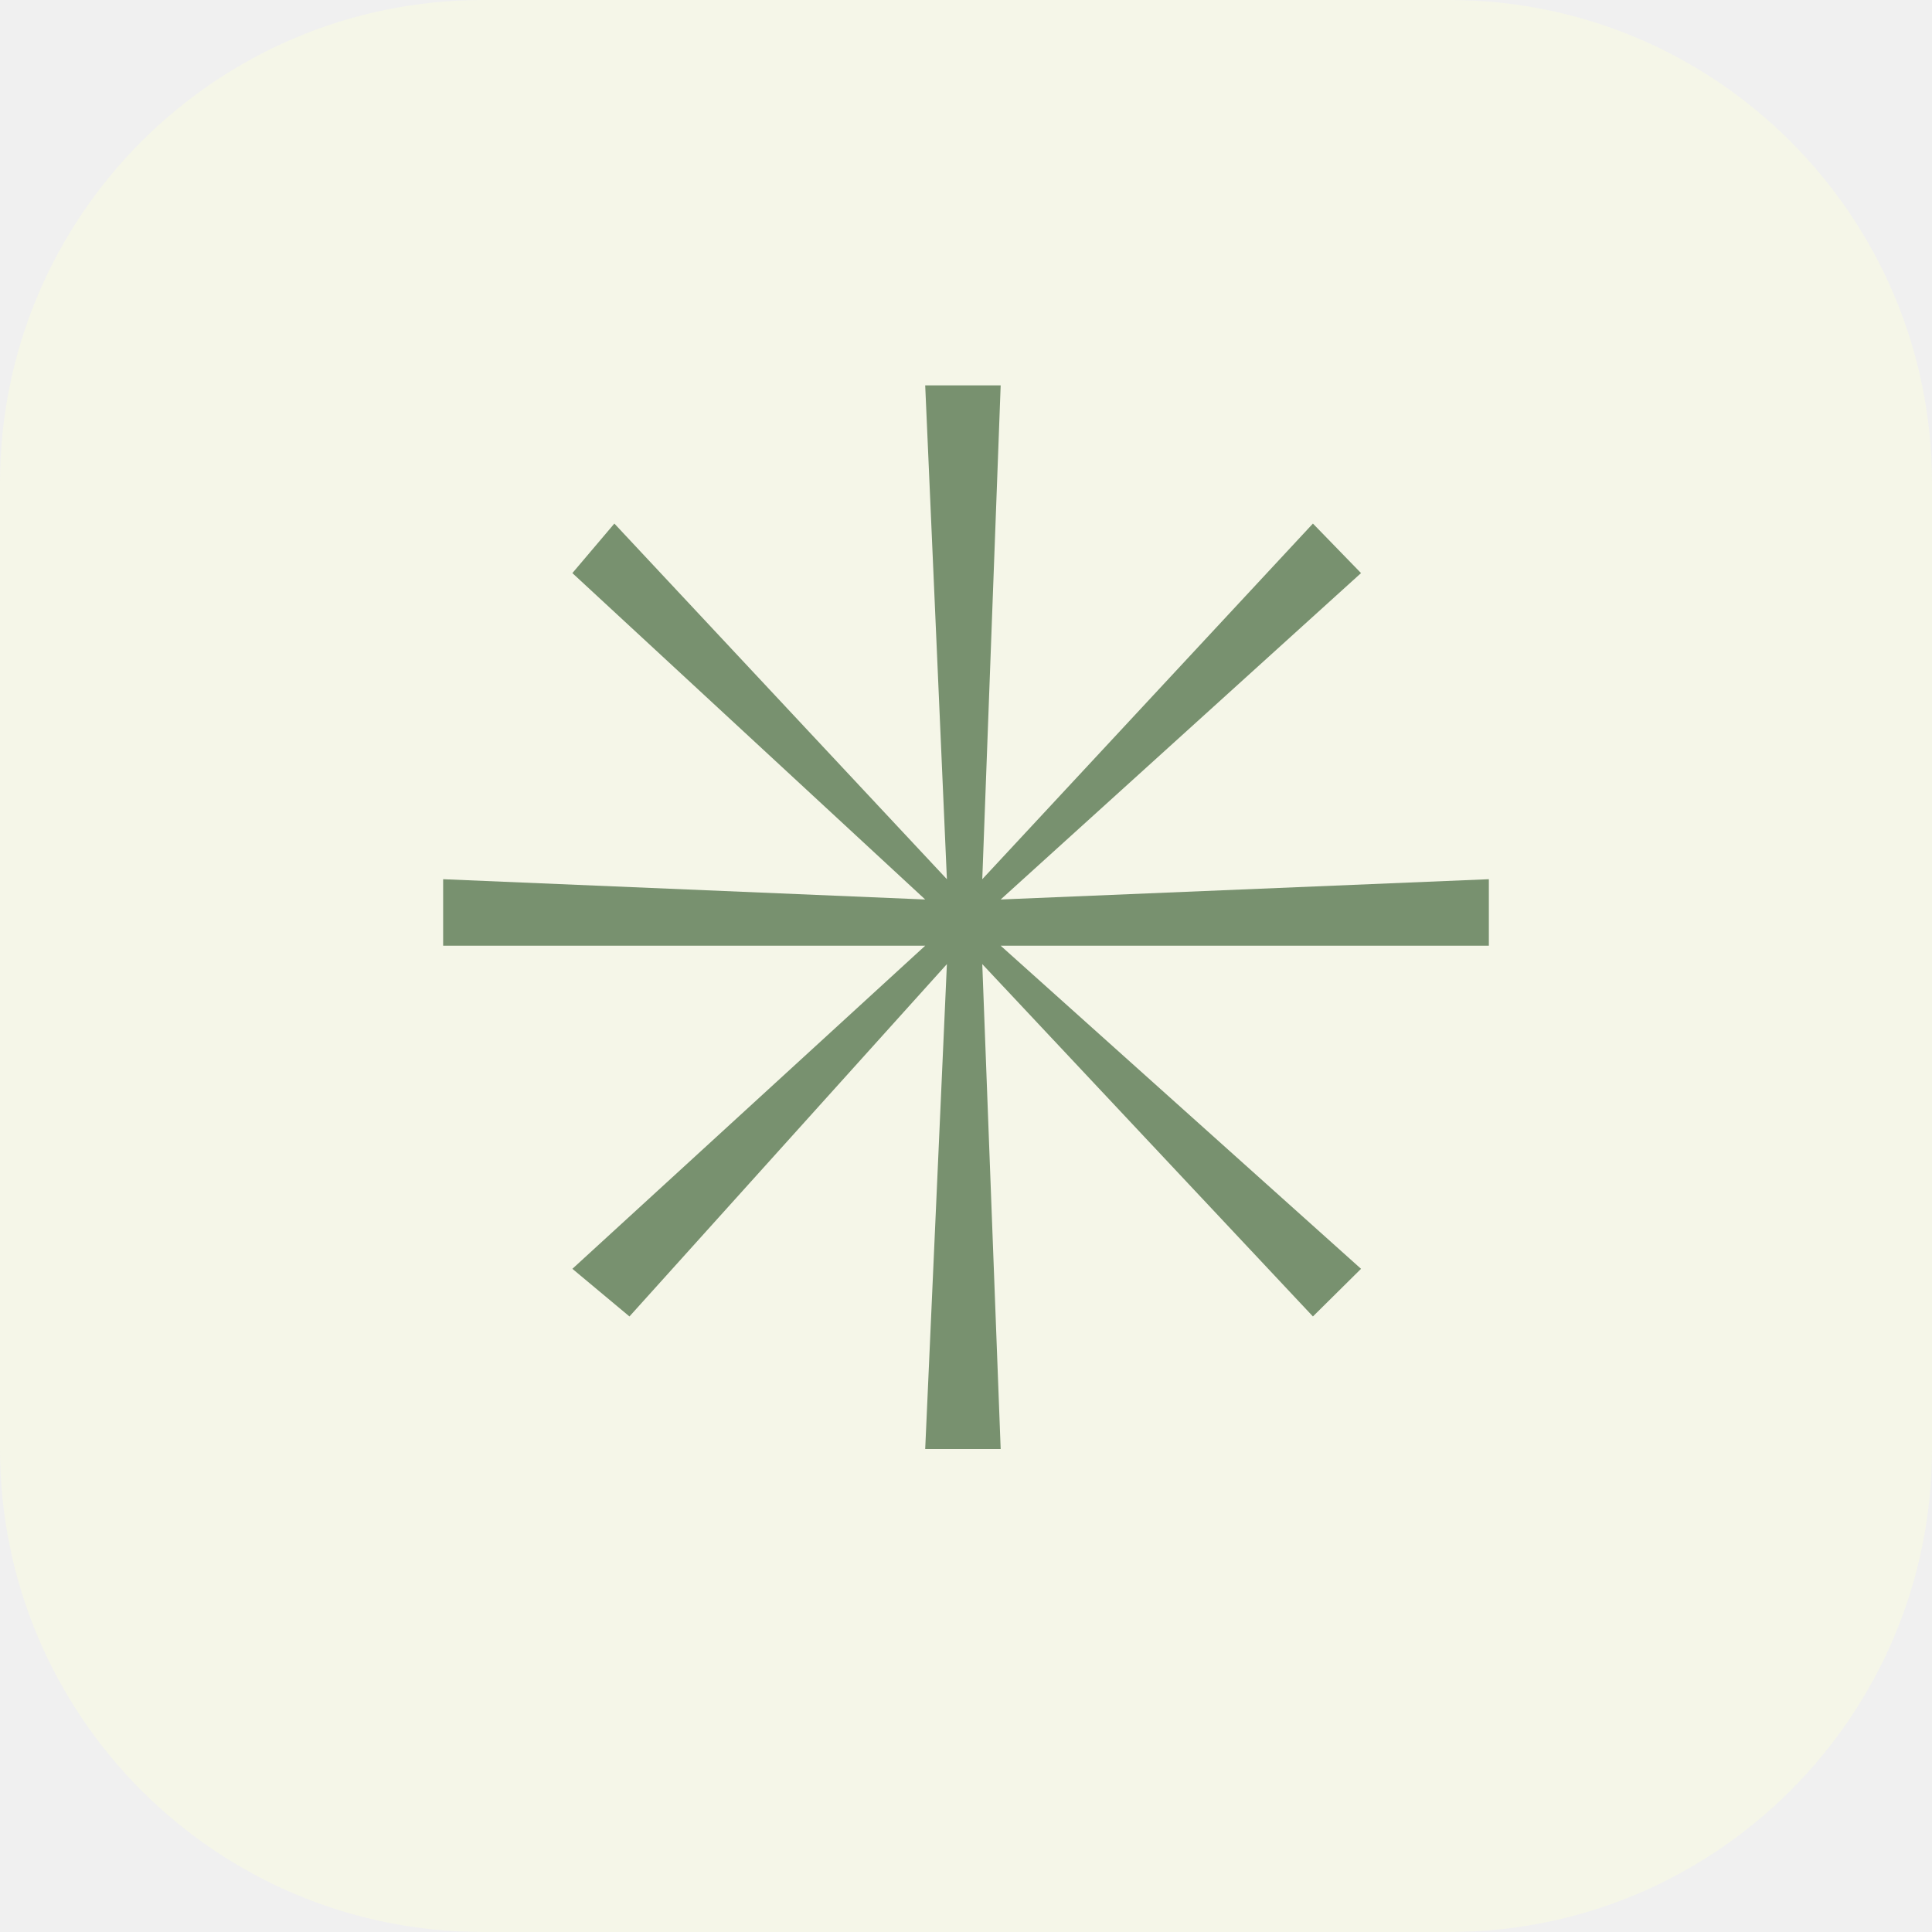
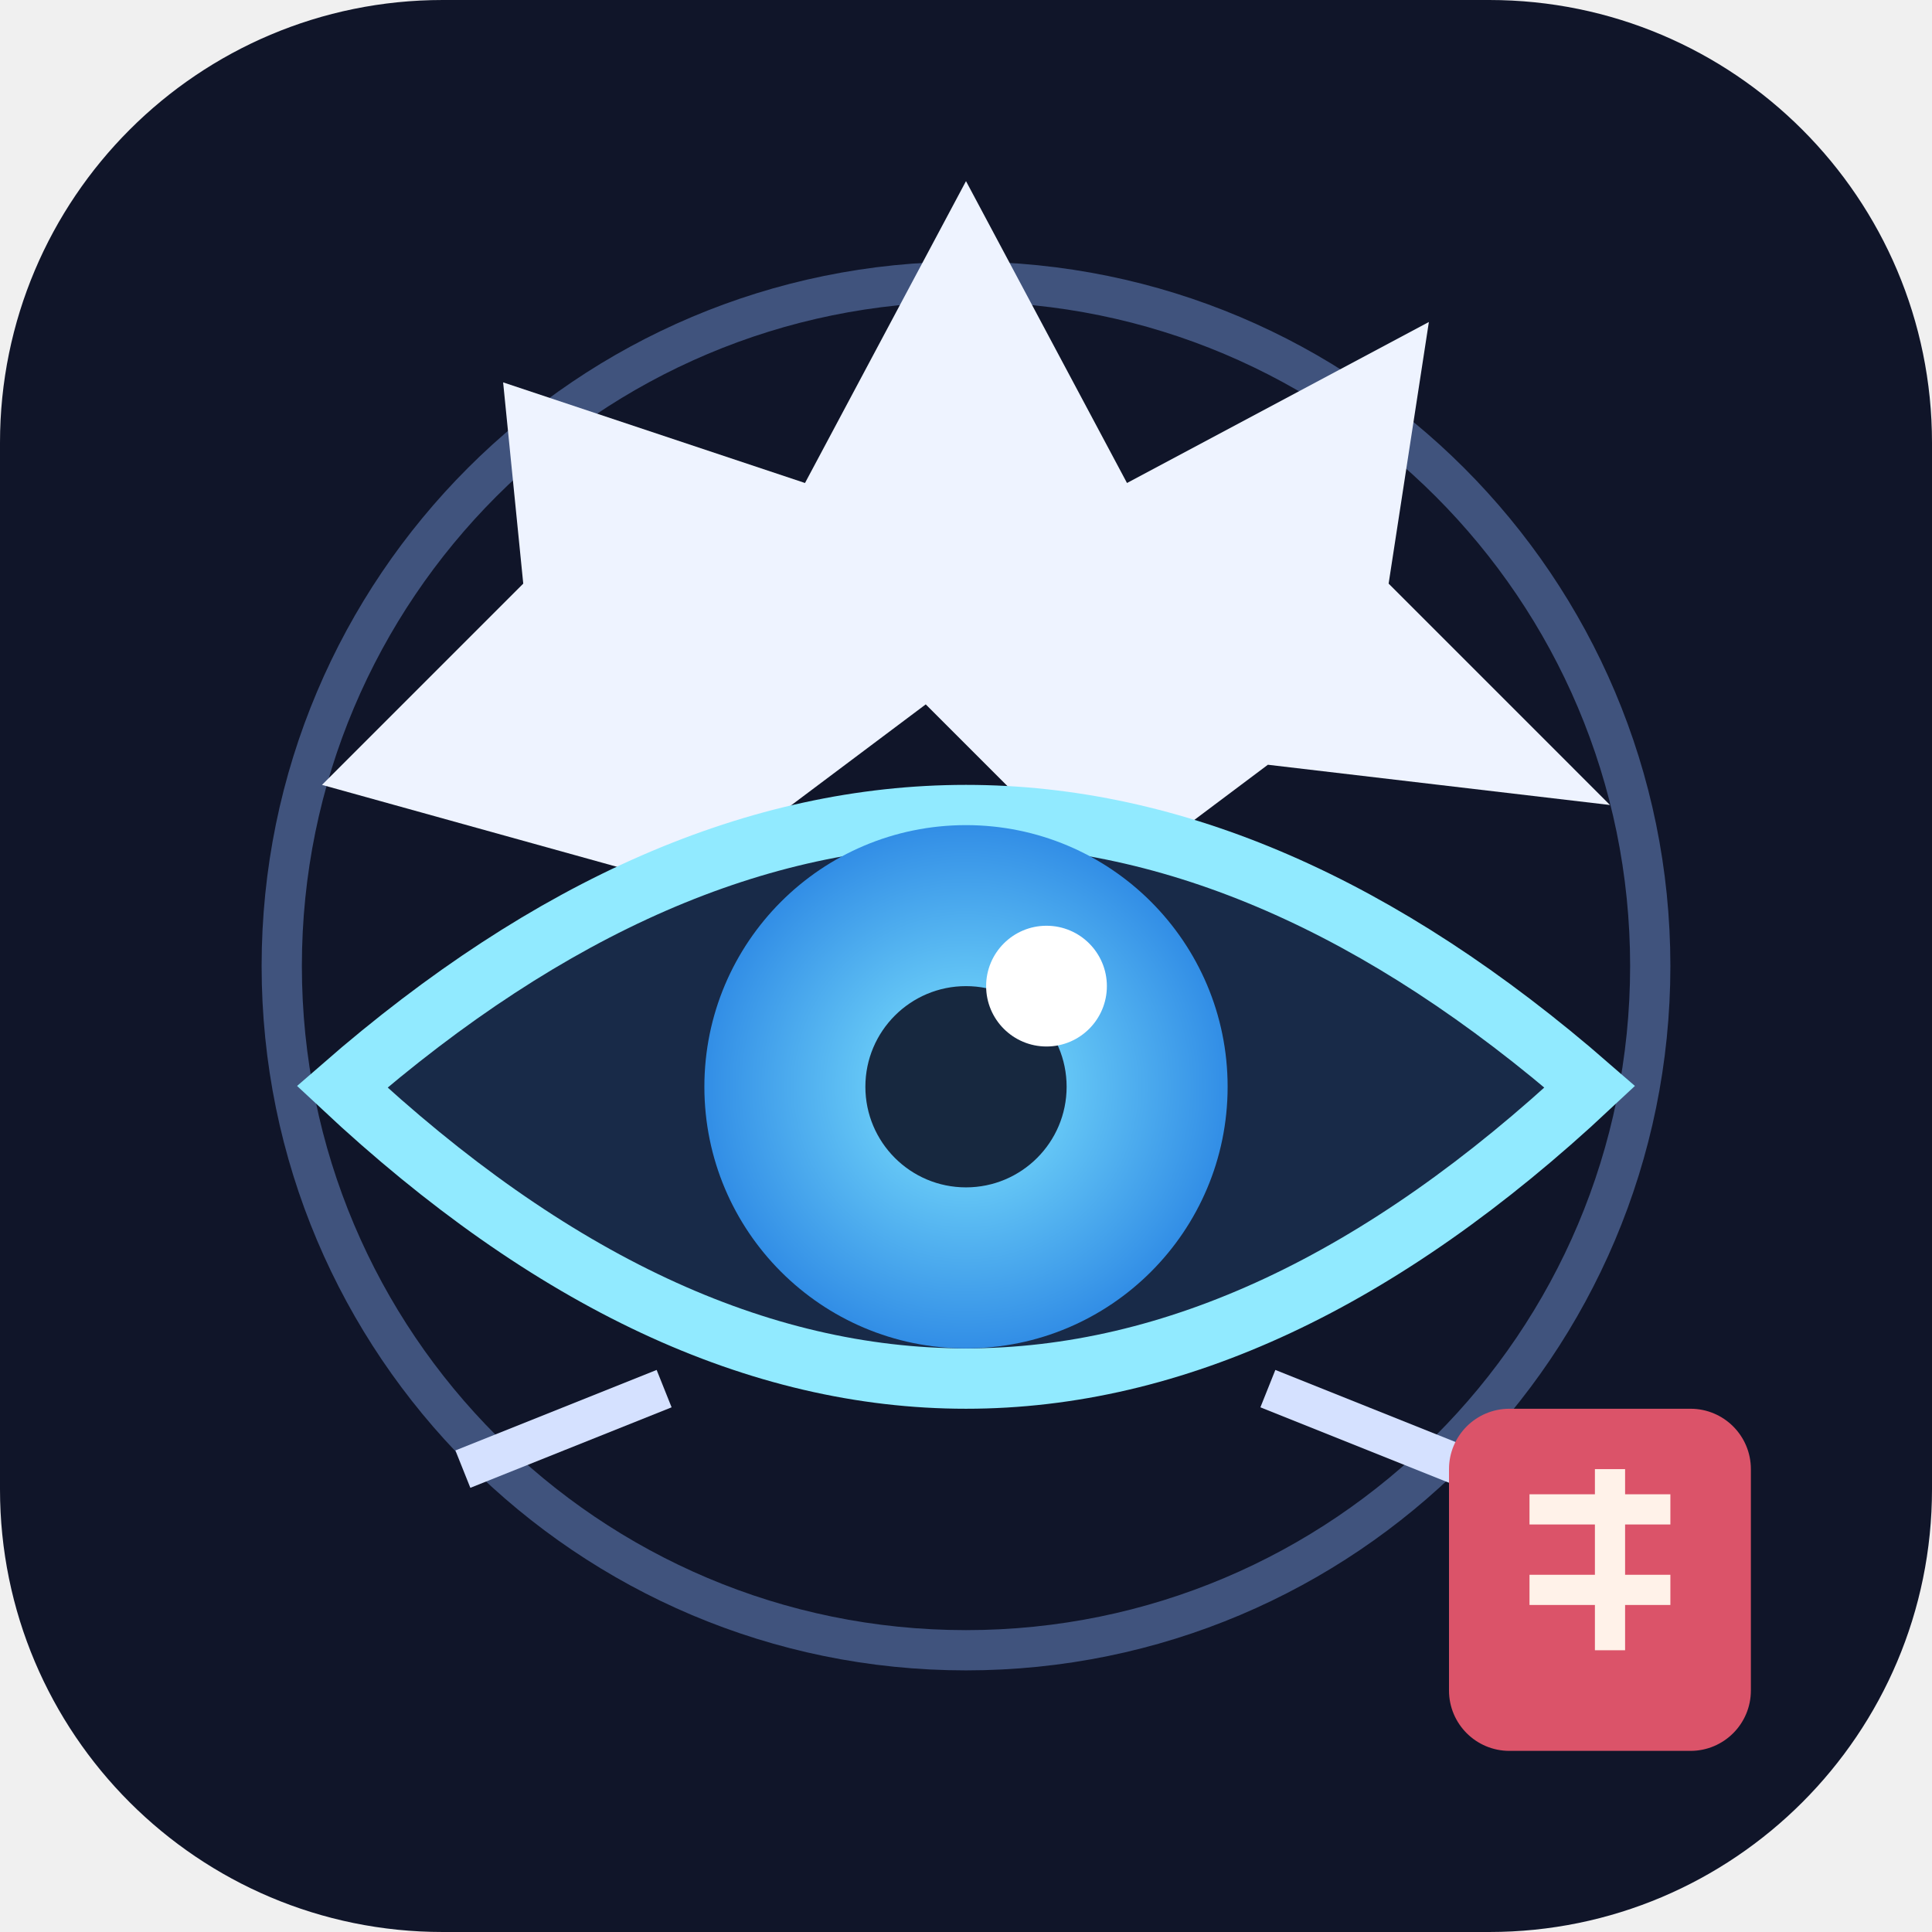
- <svg xmlns="http://www.w3.org/2000/svg" viewBox="0 0 64 64">
-   <rect width="64" height="64" rx="16" fill="#f5f6e8" />
-   <text x="32" y="48" font-size="51" text-anchor="middle" fill="#78916f">✳</text>
+ <svg xmlns="http://www.w3.org/2000/svg" viewBox="0 0 96 96">
+   <defs>
+     <radialGradient id="a">
+       <stop stop-color="#83e8ff" />
+       <stop offset="1" stop-color="#328ee6" />
+     </radialGradient>
+   </defs>
+   <rect width="96" height="96" rx="22" fill="#101529" />
+   <circle cx="48" cy="48" r="34" fill="none" stroke="#40537d" stroke-width="2" />
+   <path d="m16 39 10-10-1-10 15 5L48 9l8 15 15-8-2 13 11 11-17-2-8 6-9-9-12 9Z" fill="#eef3ff" />
+   <path d="M17 54q31-27 62 0-31 29-62 0Z" fill="#182a48" stroke="#91eaff" stroke-width="3" />
+   <circle cx="48" cy="54" r="13" fill="url(#a)" />
+   <circle cx="48" cy="54" r="5" fill="#17283f" />
+   <circle cx="52" cy="49" r="3" fill="#fff" />
+   <path d="m23 73 10-4m30 0 10 4" stroke="#d5e1ff" stroke-width="2" />
+   <rect x="72" y="70" width="15" height="17" rx="3" fill="#db5369" />
+   <path d="M76 75h7m-3-2v9m-4-3h7" stroke="#fff2e9" stroke-width="1.5" />
</svg>
